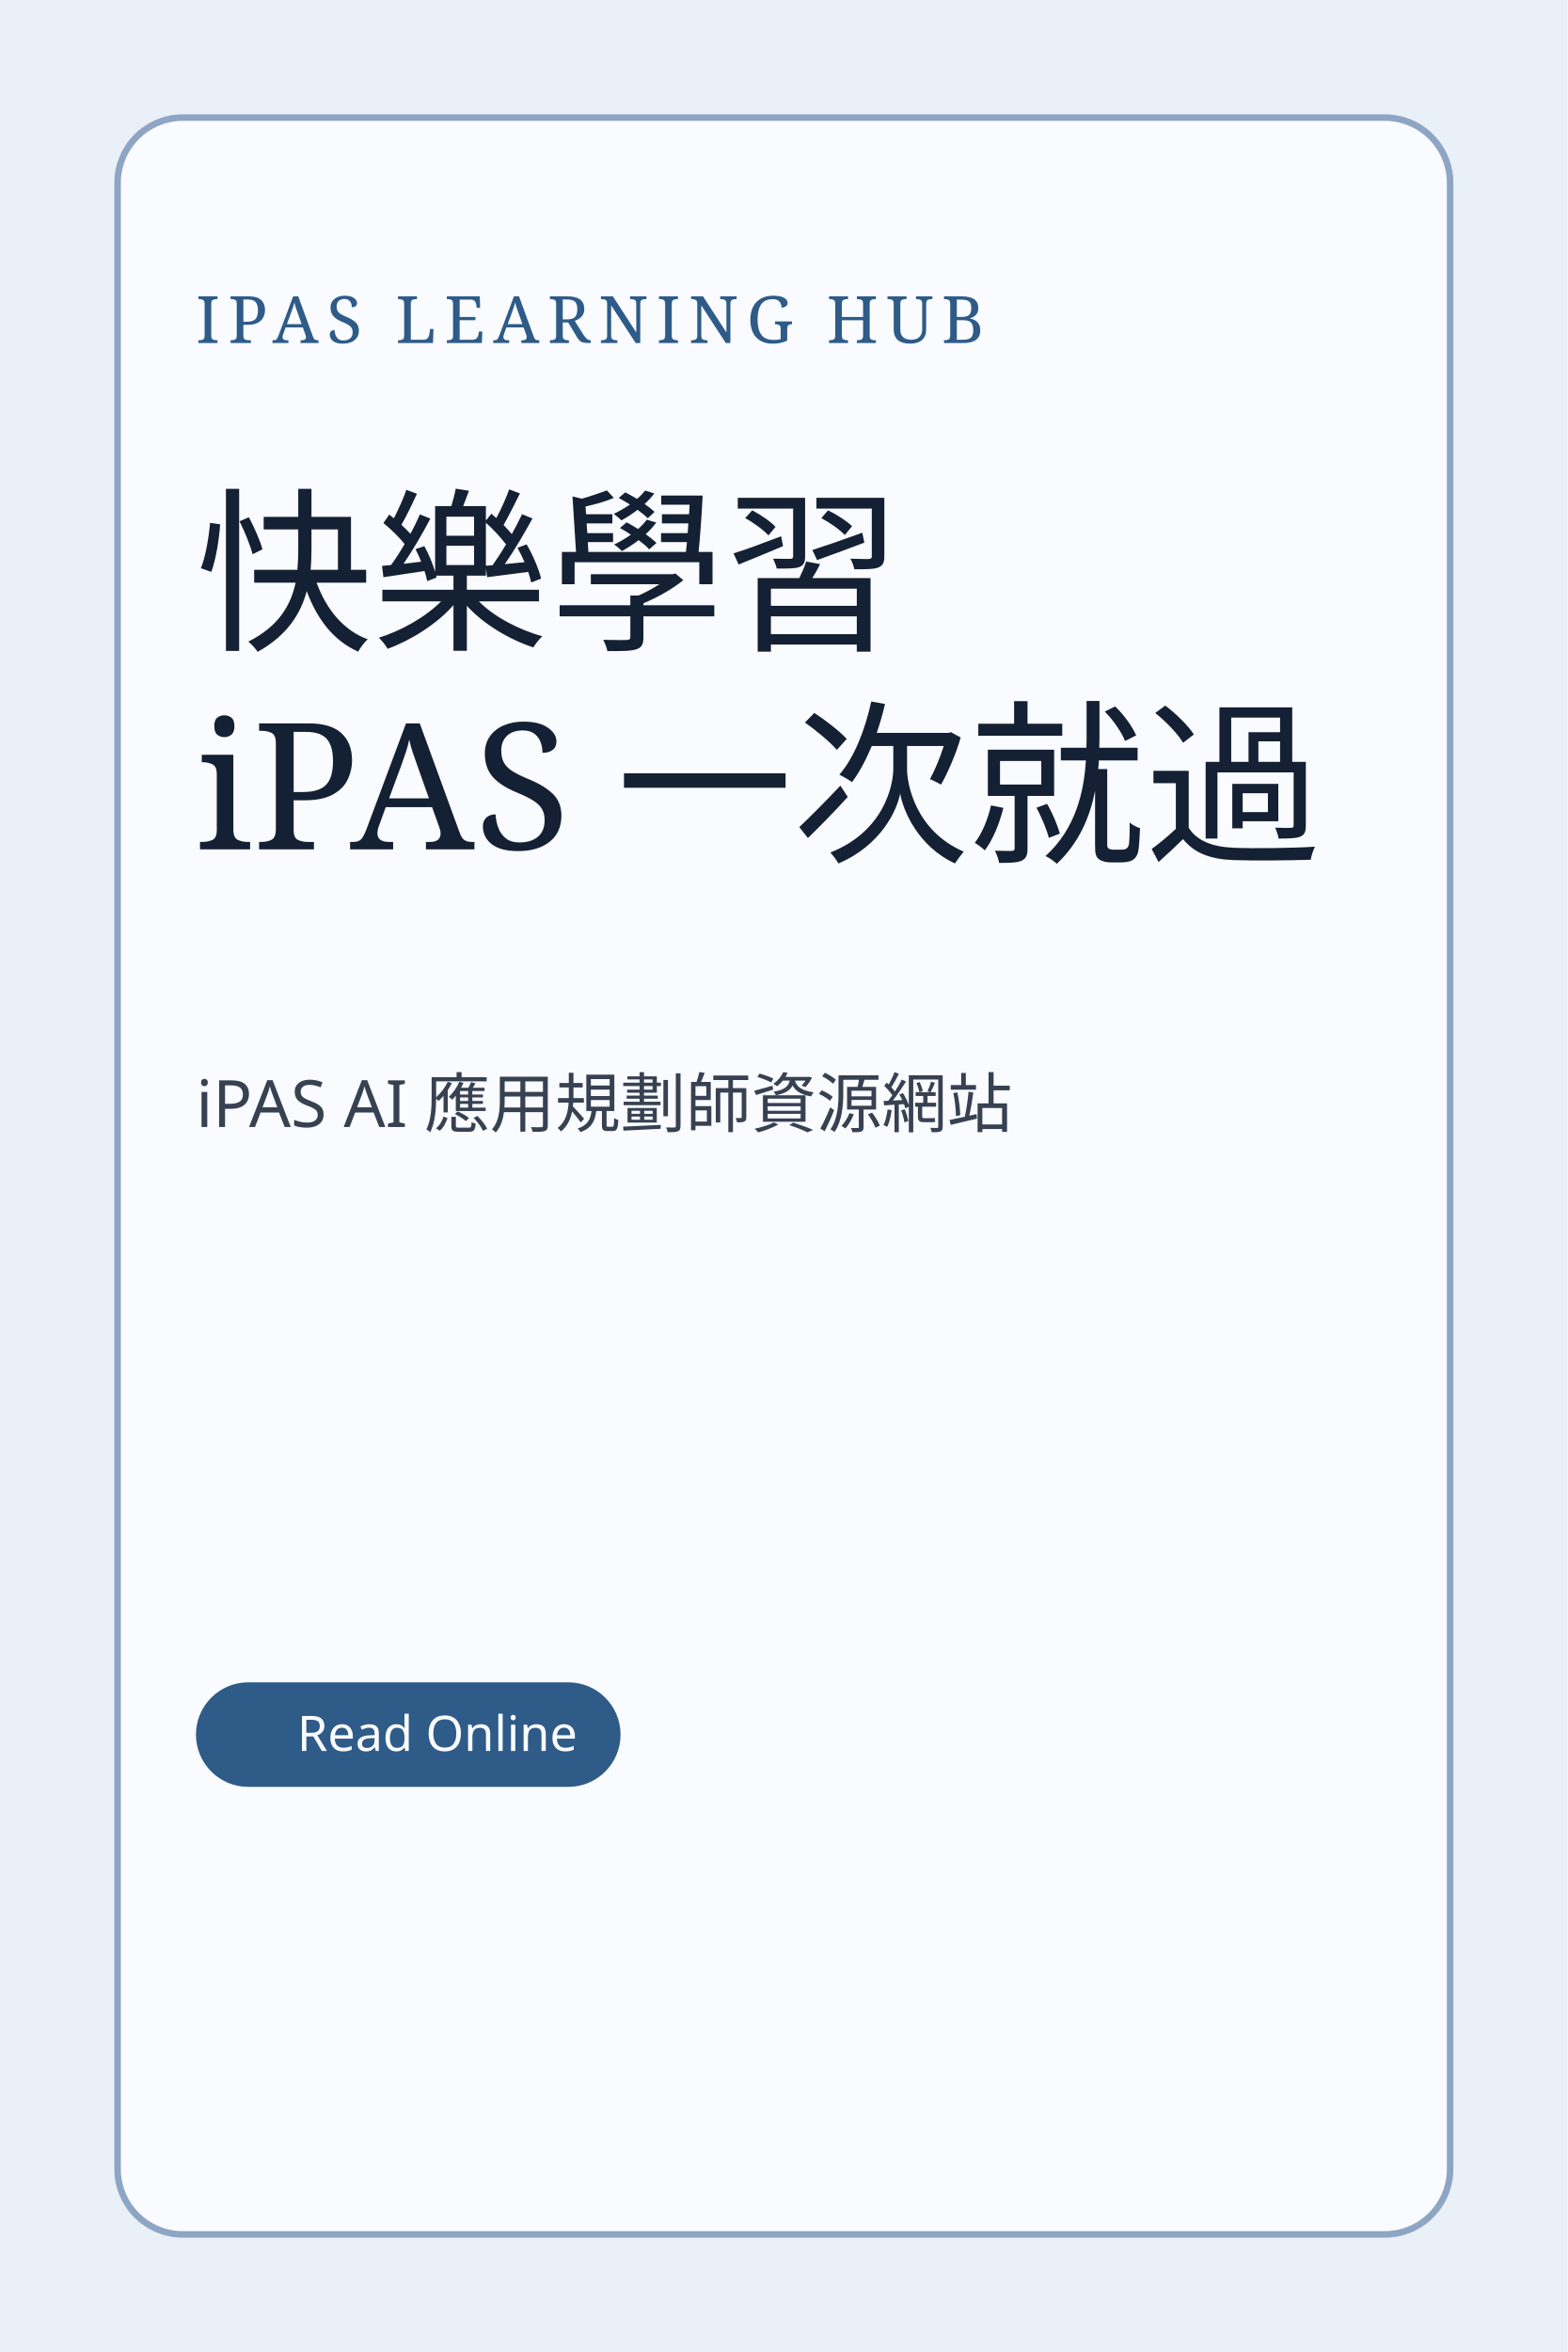
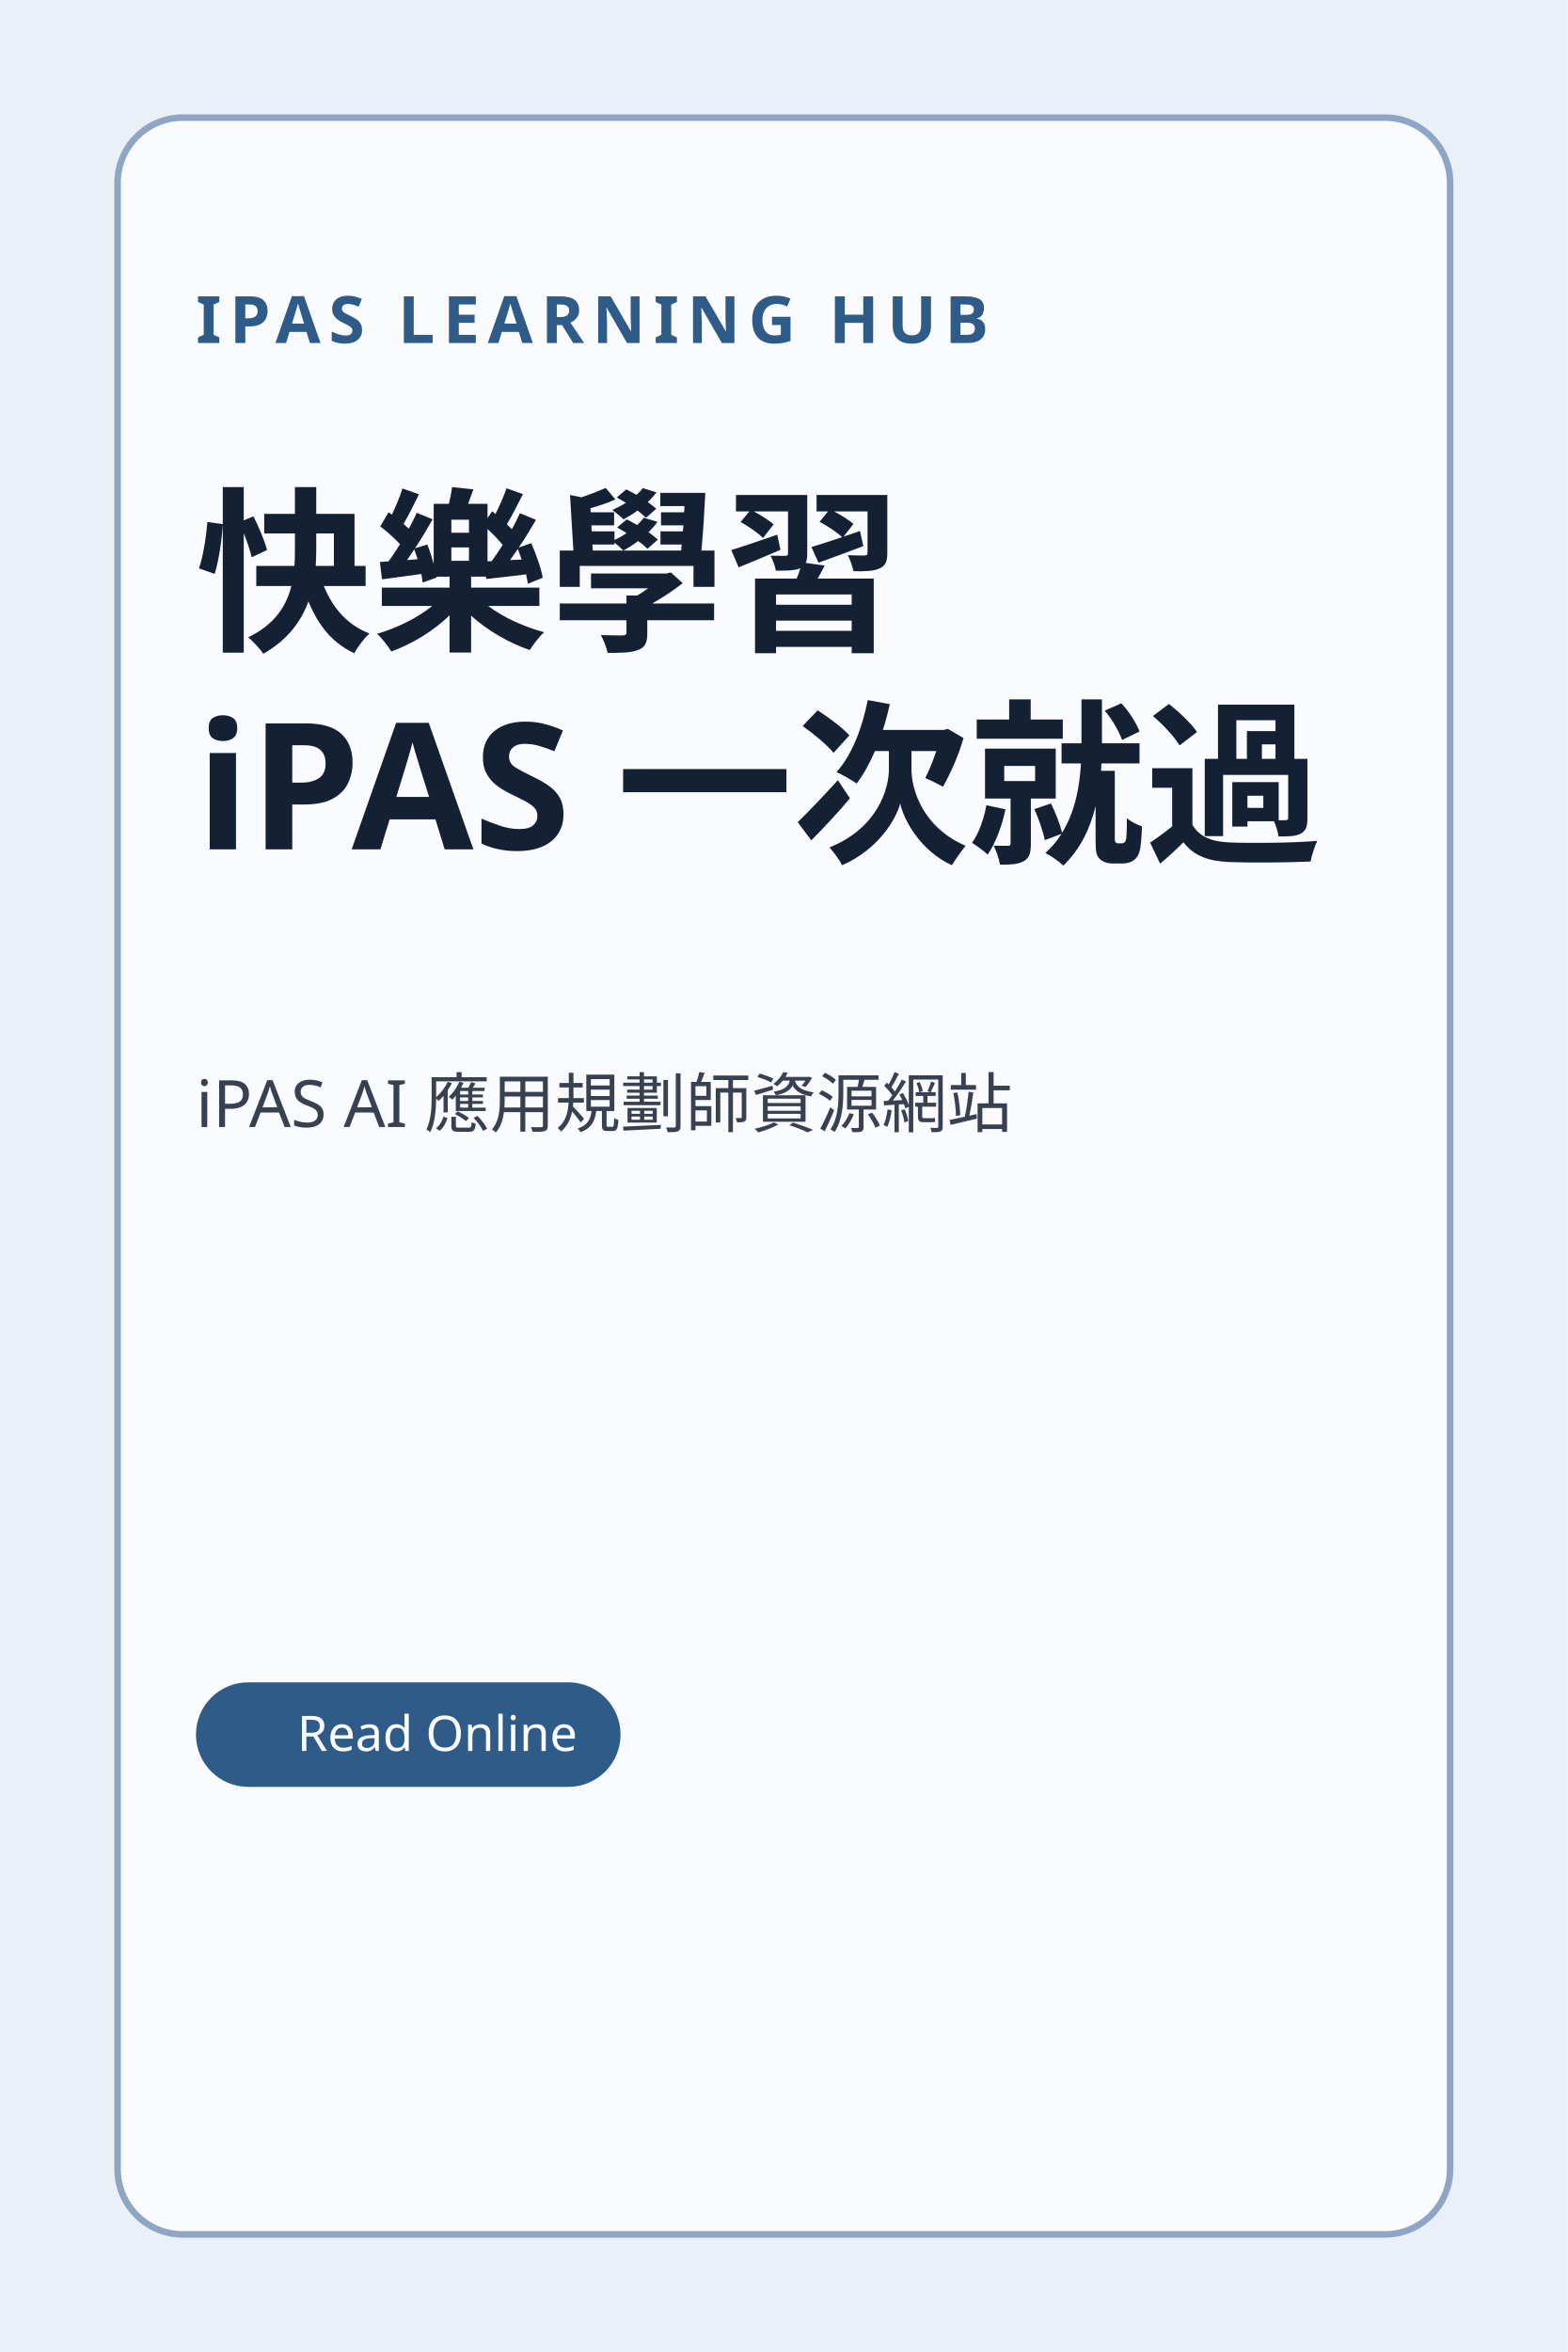
<svg xmlns="http://www.w3.org/2000/svg" width="960" height="1440" viewBox="0 0 960 1440" fill="none">
  <rect width="960" height="1440" fill="#EAF0F8" />
  <rect x="72" y="72" width="816" height="1296" rx="40" fill="#F9FBFF" stroke="#8EA5C4" stroke-width="4" />
-   <text x="120" y="210" fill="#2E5B88" font-size="40" font-family="Georgia, serif" letter-spacing="5">IPAS LEARNING HUB</text>
-   <text x="120" y="390" fill="#142033" font-size="108" font-family="Georgia, serif">快樂學習</text>
-   <text x="120" y="520" fill="#142033" font-size="108" font-family="Georgia, serif">iPAS 一次就過</text>
+   <text x="120" y="210" fill="#2E5B88" font-size="40" font-family="'Trebuchet MS', 'Segoe UI', sans-serif" font-weight="800" letter-spacing="5">IPAS LEARNING HUB</text>
+   <text x="120" y="390" fill="#142033" font-size="108" font-family="'Trebuchet MS', 'Segoe UI', sans-serif" font-weight="800">快樂學習</text>
+   <text x="120" y="520" fill="#142033" font-size="108" font-family="'Trebuchet MS', 'Segoe UI', sans-serif" font-weight="800">iPAS 一次就過</text>
  <text x="120" y="690" fill="#374151" font-size="40" font-family="'Noto Sans TC', sans-serif">iPAS AI 應用規劃師資源網站</text>
  <rect x="120" y="1030" width="260" height="64" rx="32" fill="#2E5B88" />
  <text x="182" y="1072" fill="#F9FBFF" font-size="30" font-family="'Noto Sans TC', sans-serif">Read Online</text>
</svg>
